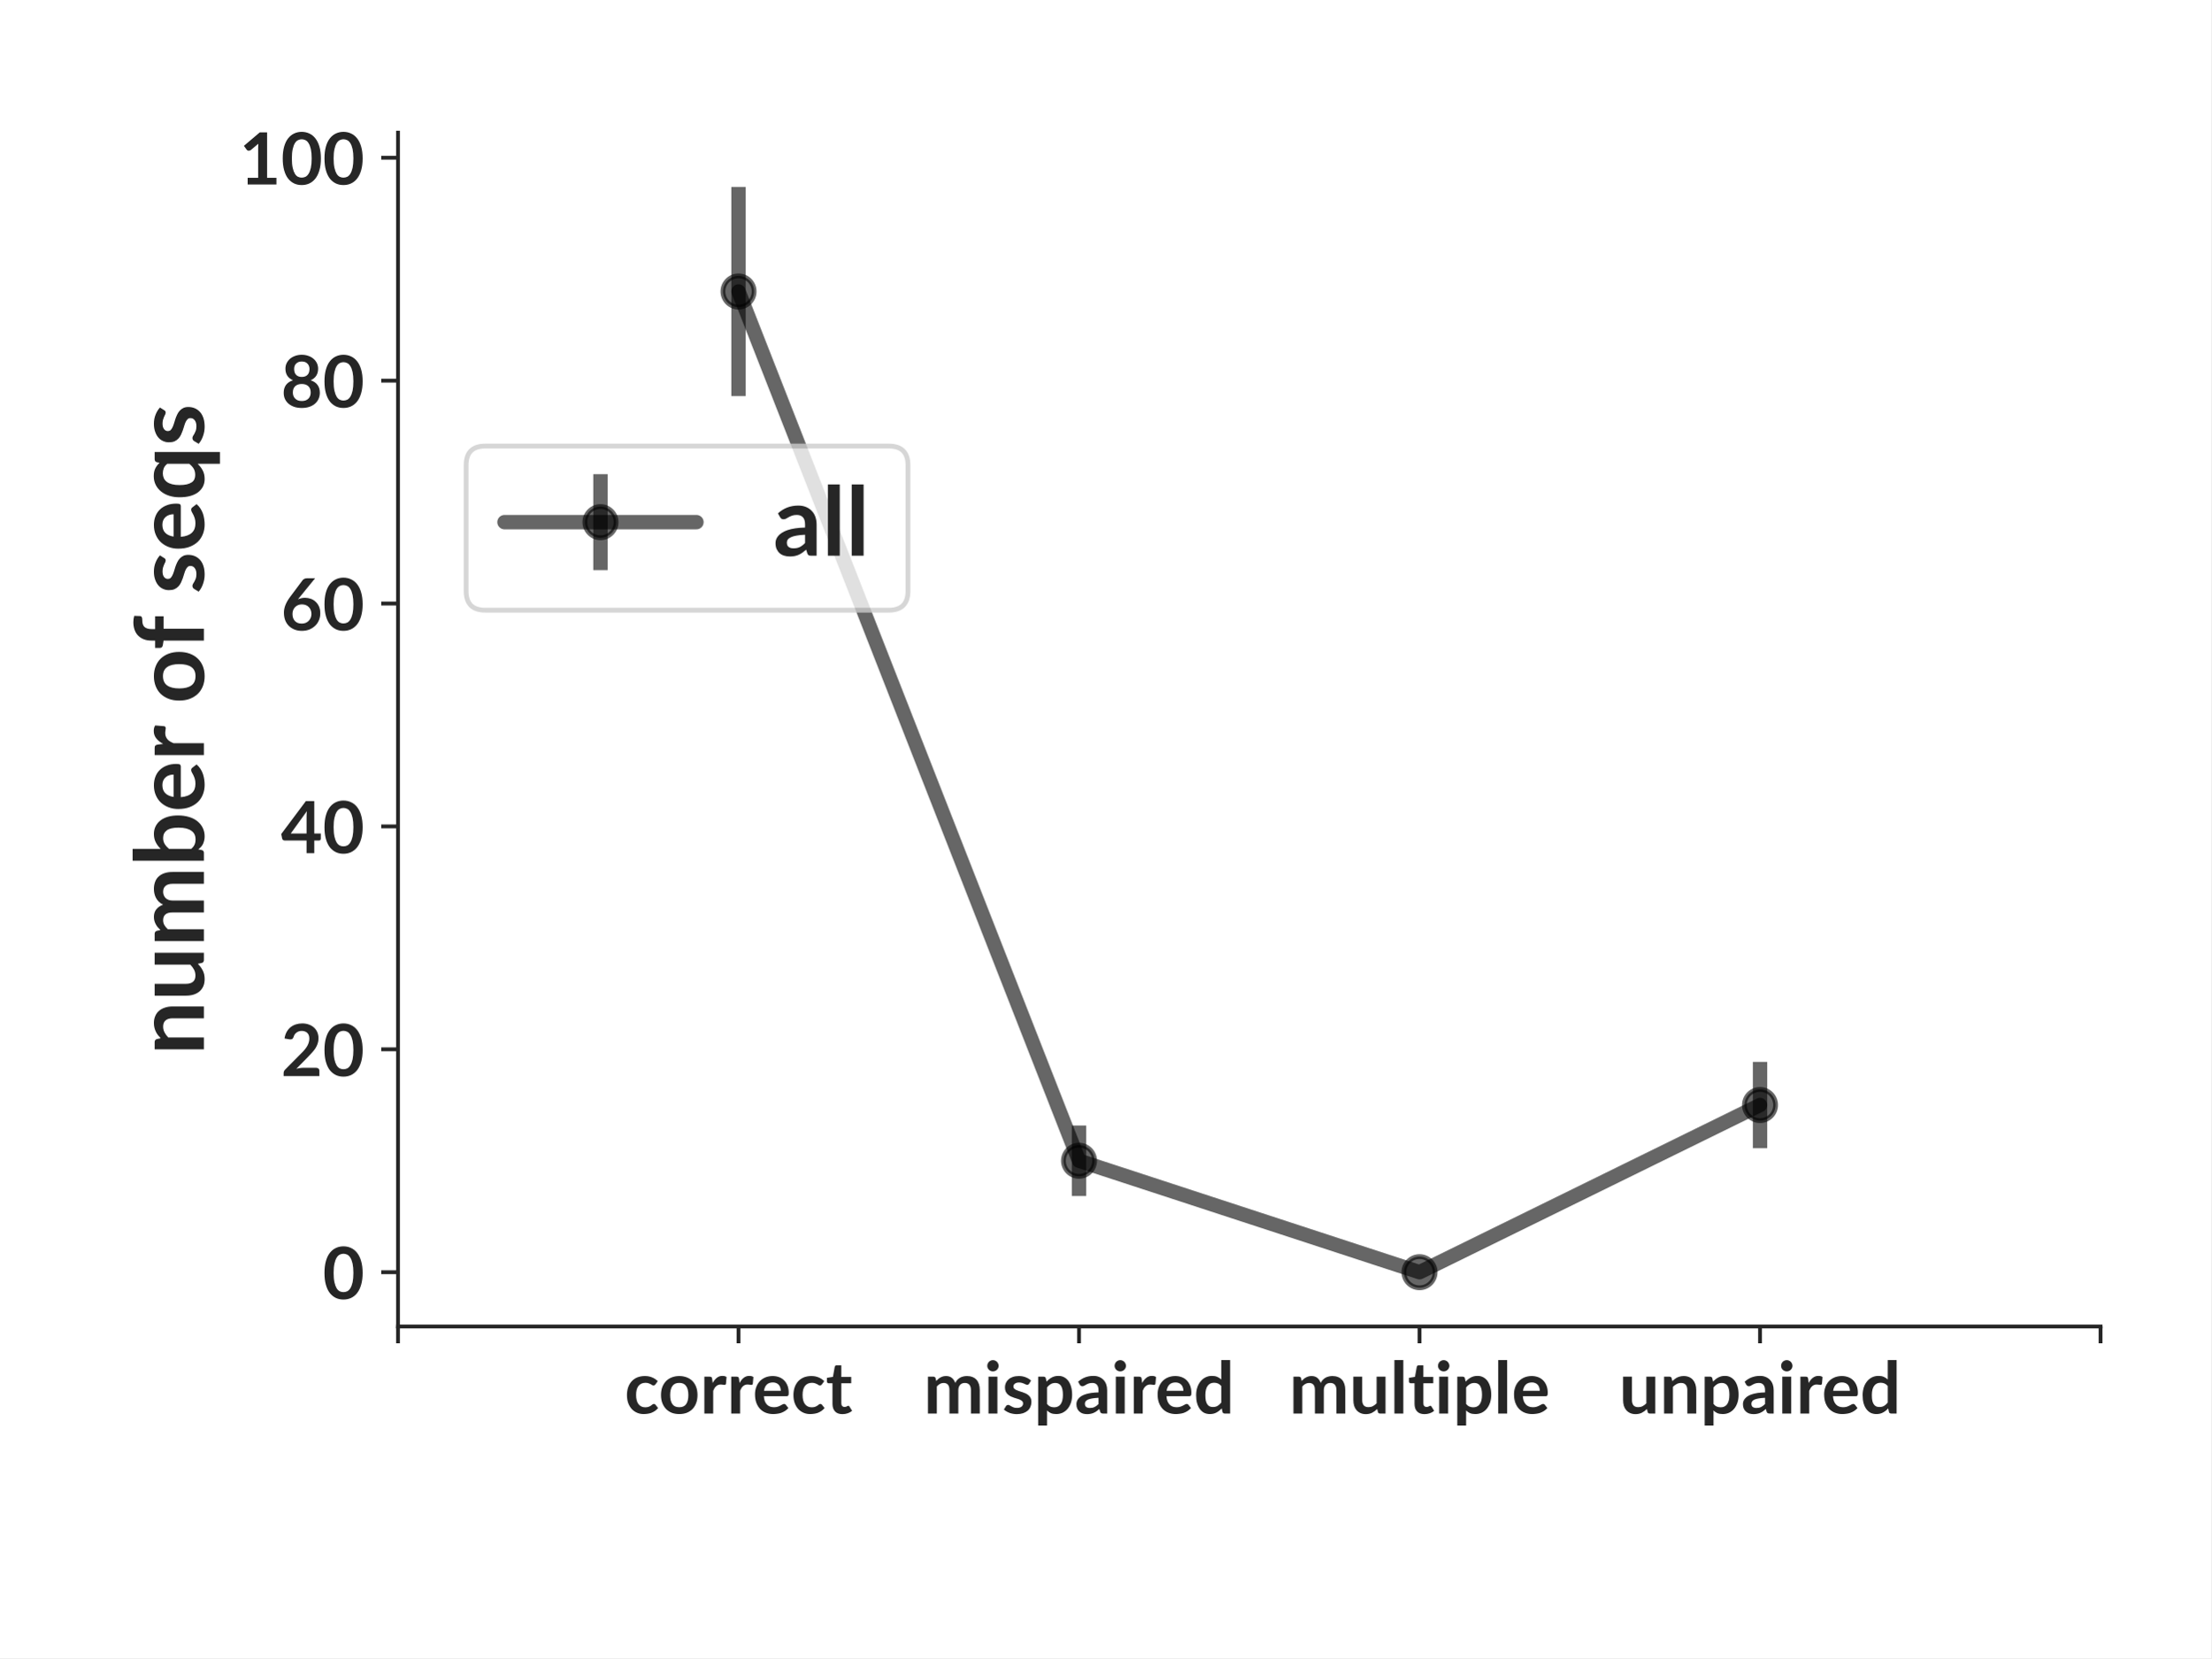
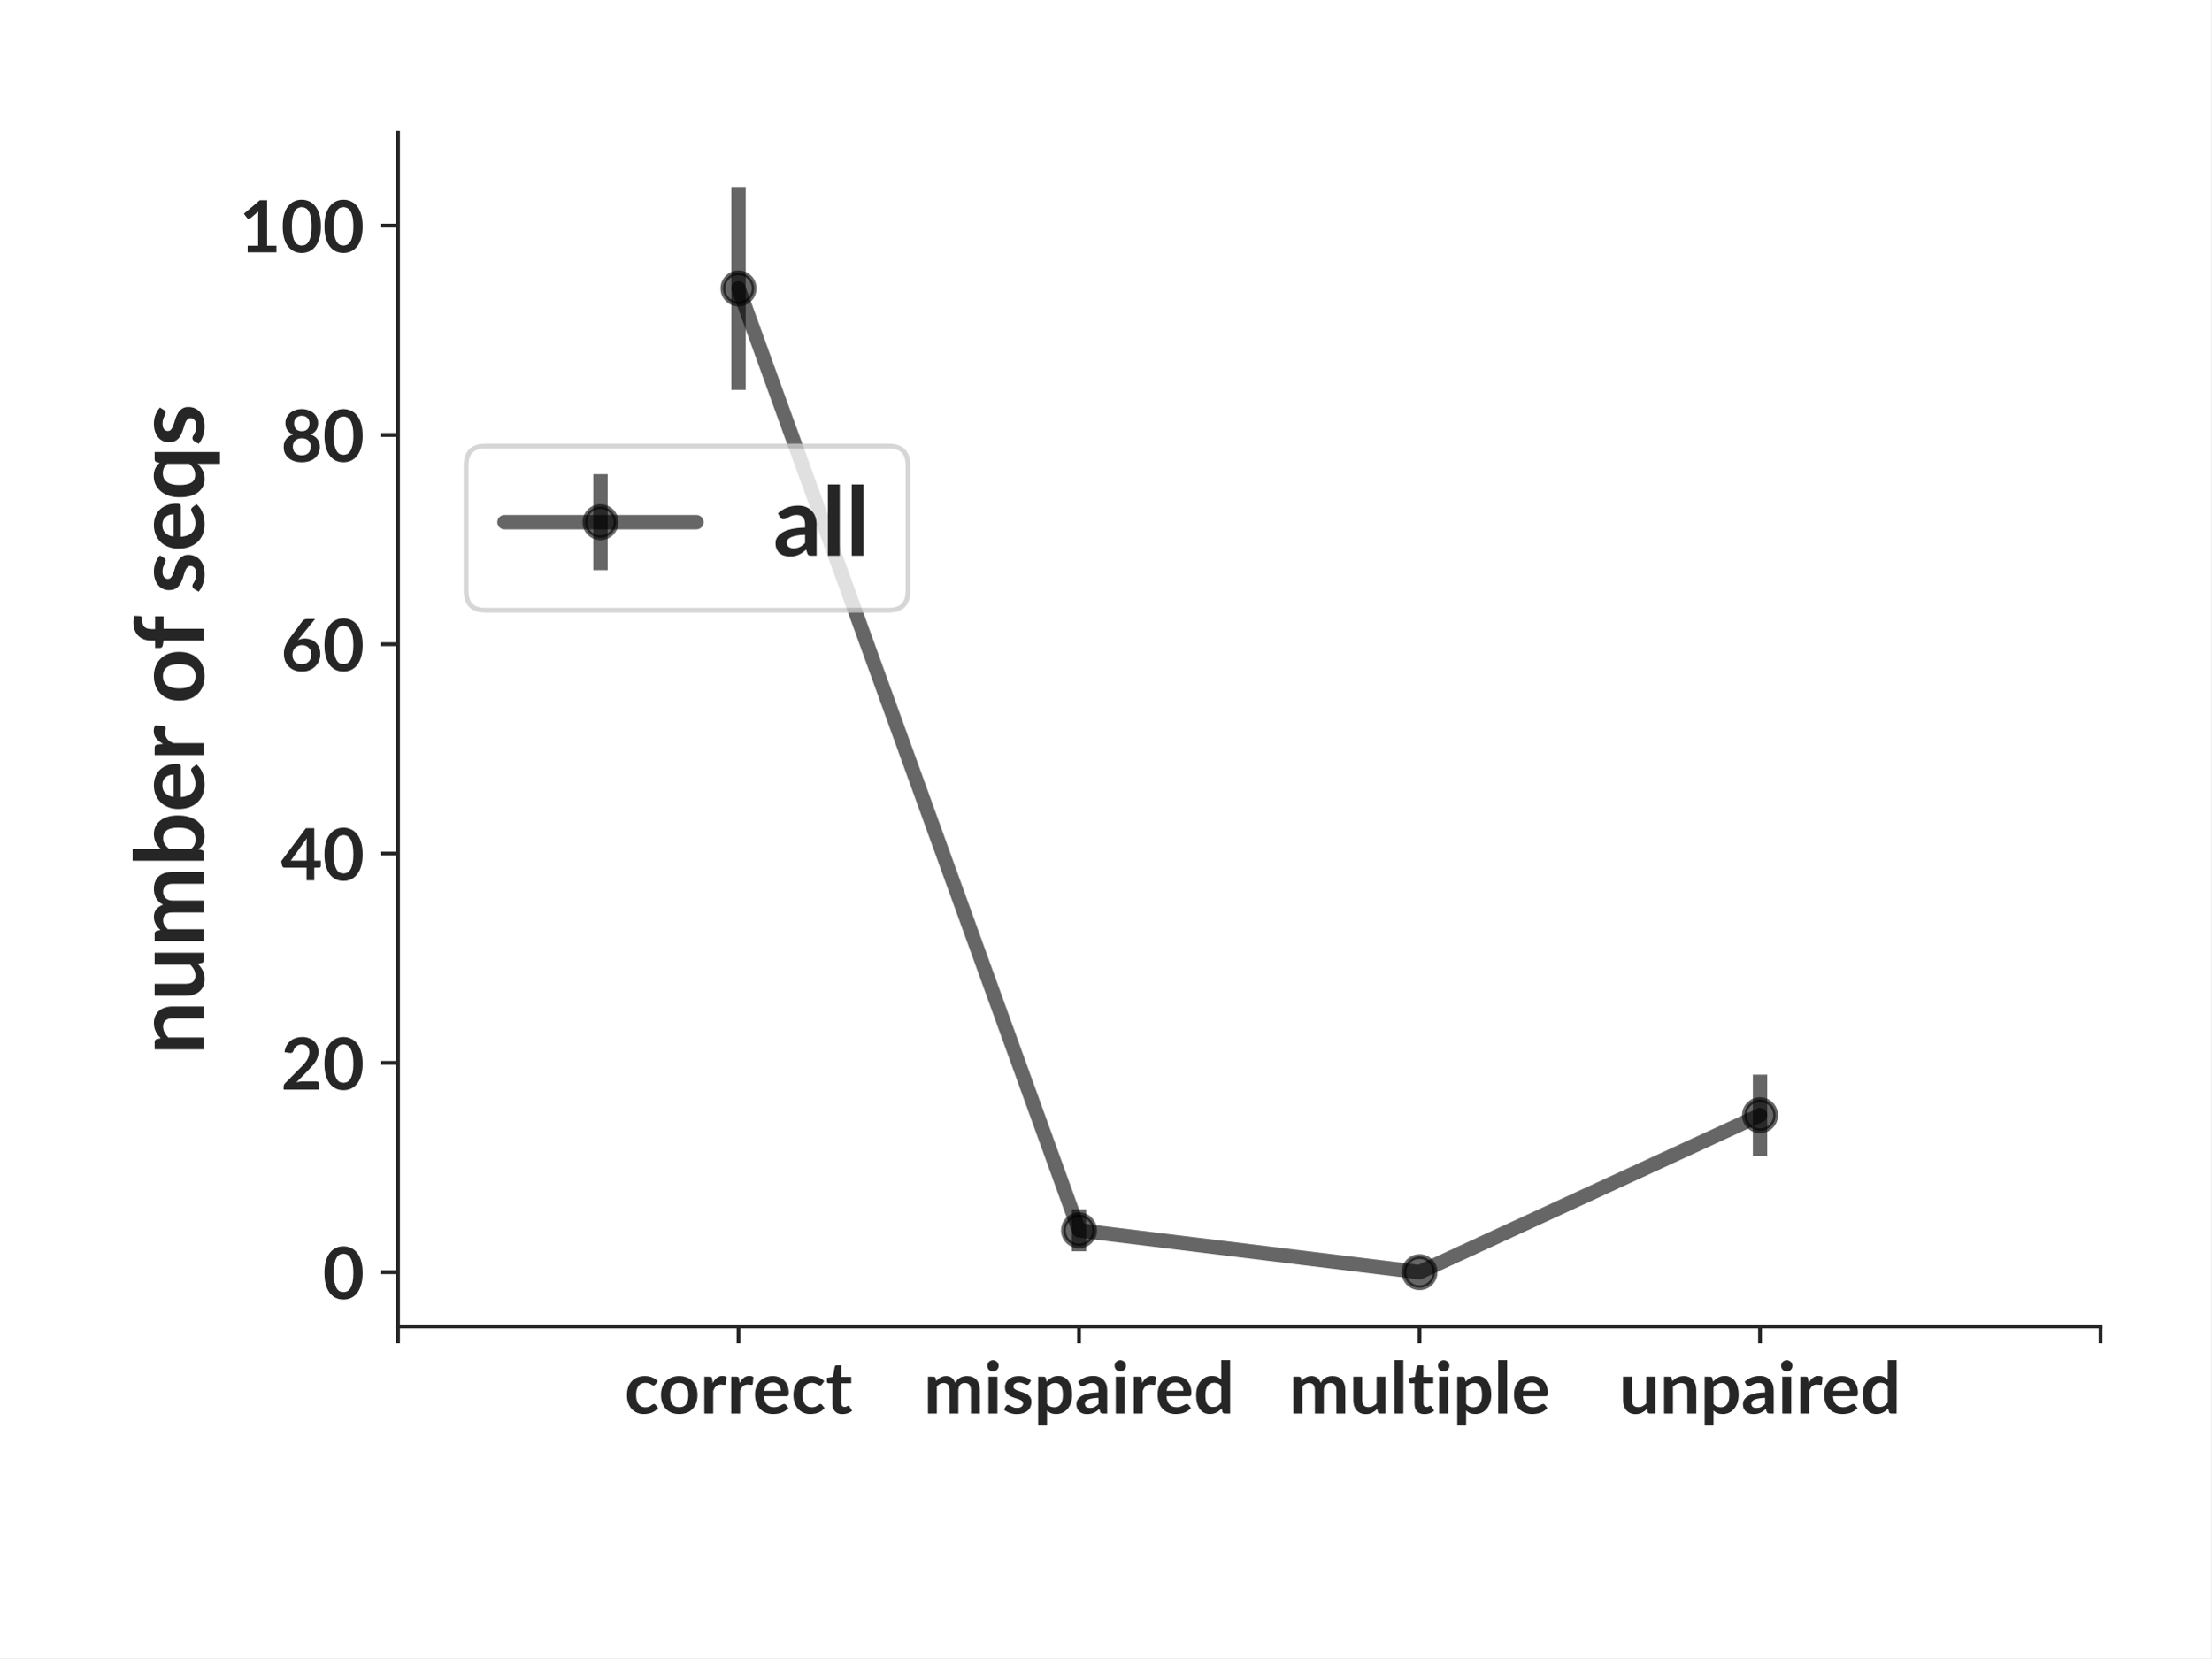
<svg xmlns="http://www.w3.org/2000/svg" xmlns:xlink="http://www.w3.org/1999/xlink" width="460.8pt" height="345.6pt" viewBox="0 0 460.8 345.6" version="1.1">
  <defs>
    <style type="text/css">*{stroke-linejoin: round; stroke-linecap: butt}</style>
  </defs>
  <g id="figure_1">
    <g id="patch_1">
      <path d="M 0 345.6  L 460.8 345.6  L 460.8 0  L 0 0  z " style="fill: #ffffff" />
    </g>
    <g id="axes_1">
      <g id="patch_2">
        <path d="M 82.944 276.48  L 437.76 276.48  L 437.76 27.648  L 82.944 27.648  z " style="fill: #ffffff" />
      </g>
      <g id="matplotlib.axis_1">
        <g id="xtick_1">
          <g id="line2d_1">
            <defs>
-               <path id="mc990e8f510" d="M 0 0  L 0 3.5  " style="stroke: #262626; stroke-width: 0.8" />
+               <path id="mf75c56c380" d="M 0 0  L 0 3.5  " style="stroke: #262626; stroke-width: 0.8" />
            </defs>
            <g>
-               <use xlink:href="#mc990e8f510" x="82.944" y="276.48" style="fill: #262626; stroke: #262626; stroke-width: 0.8" />
+               <use xlink:href="#mf75c56c380" x="82.944" y="276.48" style="fill: #262626; stroke: #262626; stroke-width: 0.8" />
            </g>
          </g>
        </g>
        <g id="xtick_2">
          <g id="line2d_2">
            <g>
-               <use xlink:href="#mc990e8f510" x="153.907" y="276.48" style="fill: #262626; stroke: #262626; stroke-width: 0.8" />
+               <use xlink:href="#mf75c56c380" x="153.907" y="276.48" style="fill: #262626; stroke: #262626; stroke-width: 0.8" />
            </g>
          </g>
          <g id="text_1">
-             <text style="font-weight: 700; font-size: 15px; font-family: 'Lato'; text-anchor: middle; fill: #262626" x="153.907" y="294.625" transform="rotate(-0 153.9072 294.6245)">correct</text>
+             <text style="fill: #262626; font: 700 15px 'Lato'; text-anchor: middle" x="153.907" y="294.625" transform="rotate(-0 153.9072 294.6245)">correct</text>
          </g>
        </g>
        <g id="xtick_3">
          <g id="line2d_3">
            <g>
-               <use xlink:href="#mc990e8f510" x="224.87" y="276.48" style="fill: #262626; stroke: #262626; stroke-width: 0.8" />
+               <use xlink:href="#mf75c56c380" x="224.87" y="276.48" style="fill: #262626; stroke: #262626; stroke-width: 0.8" />
            </g>
          </g>
          <g id="text_2">
-             <text style="font-weight: 700; font-size: 15px; font-family: 'Lato'; text-anchor: middle; fill: #262626" x="224.87" y="294.625" transform="rotate(-0 224.8704 294.6245)">mispaired</text>
+             <text style="fill: #262626; font: 700 15px 'Lato'; text-anchor: middle" x="224.87" y="294.625" transform="rotate(-0 224.8704 294.6245)">mispaired</text>
          </g>
        </g>
        <g id="xtick_4">
          <g id="line2d_4">
            <g>
-               <use xlink:href="#mc990e8f510" x="295.834" y="276.48" style="fill: #262626; stroke: #262626; stroke-width: 0.8" />
+               <use xlink:href="#mf75c56c380" x="295.834" y="276.48" style="fill: #262626; stroke: #262626; stroke-width: 0.8" />
            </g>
          </g>
          <g id="text_3">
-             <text style="font-weight: 700; font-size: 15px; font-family: 'Lato'; text-anchor: middle; fill: #262626" x="295.834" y="294.625" transform="rotate(-0 295.8336 294.6245)">multiple</text>
+             <text style="fill: #262626; font: 700 15px 'Lato'; text-anchor: middle" x="295.834" y="294.625" transform="rotate(-0 295.8336 294.6245)">multiple</text>
          </g>
        </g>
        <g id="xtick_5">
          <g id="line2d_5">
            <g>
-               <use xlink:href="#mc990e8f510" x="366.797" y="276.48" style="fill: #262626; stroke: #262626; stroke-width: 0.8" />
+               <use xlink:href="#mf75c56c380" x="366.797" y="276.48" style="fill: #262626; stroke: #262626; stroke-width: 0.8" />
            </g>
          </g>
          <g id="text_4">
-             <text style="font-weight: 700; font-size: 15px; font-family: 'Lato'; text-anchor: middle; fill: #262626" x="366.797" y="294.625" transform="rotate(-0 366.7968 294.6245)">unpaired</text>
+             <text style="fill: #262626; font: 700 15px 'Lato'; text-anchor: middle" x="366.797" y="294.625" transform="rotate(-0 366.7968 294.6245)">unpaired</text>
          </g>
        </g>
        <g id="xtick_6">
          <g id="line2d_6">
            <g>
-               <use xlink:href="#mc990e8f510" x="437.76" y="276.48" style="fill: #262626; stroke: #262626; stroke-width: 0.8" />
+               <use xlink:href="#mf75c56c380" x="437.76" y="276.48" style="fill: #262626; stroke: #262626; stroke-width: 0.8" />
            </g>
          </g>
        </g>
      </g>
      <g id="matplotlib.axis_2">
        <g id="ytick_1">
          <g id="line2d_7">
            <defs>
-               <path id="m1f12256bc6" d="M 0 0  L -3.5 0  " style="stroke: #262626; stroke-width: 0.8" />
+               <path id="m443d88f2ee" d="M 0 0  L -3.5 0  " style="stroke: #262626; stroke-width: 0.8" />
            </defs>
            <g>
-               <use xlink:href="#m1f12256bc6" x="82.944" y="265.169" style="fill: #262626; stroke: #262626; stroke-width: 0.8" />
+               <use xlink:href="#m443d88f2ee" x="82.944" y="265.169" style="fill: #262626; stroke: #262626; stroke-width: 0.8" />
            </g>
          </g>
          <g id="text_5">
-             <text style="font-weight: 700; font-size: 15px; font-family: 'Lato'; text-anchor: end; fill: #262626" x="75.944" y="270.742" transform="rotate(-0 75.944 270.7417)">0</text>
+             <text style="fill: #262626; font: 700 15px 'Lato'; text-anchor: end" x="75.944" y="270.742" transform="rotate(-0 75.944 270.7417)">0</text>
          </g>
        </g>
        <g id="ytick_2">
          <g id="line2d_8">
            <g>
-               <use xlink:href="#m1f12256bc6" x="82.944" y="218.71" style="fill: #262626; stroke: #262626; stroke-width: 0.8" />
+               <use xlink:href="#m443d88f2ee" x="82.944" y="221.54" style="fill: #262626; stroke: #262626; stroke-width: 0.8" />
            </g>
          </g>
          <g id="text_6">
-             <text style="font-weight: 700; font-size: 15px; font-family: 'Lato'; text-anchor: end; fill: #262626" x="75.944" y="224.283" transform="rotate(-0 75.944 224.2827)">20</text>
+             <text style="fill: #262626; font: 700 15px 'Lato'; text-anchor: end" x="75.944" y="227.112" transform="rotate(-0 75.944 227.1118)">20</text>
          </g>
        </g>
        <g id="ytick_3">
          <g id="line2d_9">
            <g>
-               <use xlink:href="#m1f12256bc6" x="82.944" y="172.251" style="fill: #262626; stroke: #262626; stroke-width: 0.8" />
+               <use xlink:href="#m443d88f2ee" x="82.944" y="177.91" style="fill: #262626; stroke: #262626; stroke-width: 0.8" />
            </g>
          </g>
          <g id="text_7">
-             <text style="font-weight: 700; font-size: 15px; font-family: 'Lato'; text-anchor: end; fill: #262626" x="75.944" y="177.824" transform="rotate(-0 75.944 177.8237)">40</text>
+             <text style="fill: #262626; font: 700 15px 'Lato'; text-anchor: end" x="75.944" y="183.482" transform="rotate(-0 75.944 183.4819)">40</text>
          </g>
        </g>
        <g id="ytick_4">
          <g id="line2d_10">
            <g>
-               <use xlink:href="#m1f12256bc6" x="82.944" y="125.792" style="fill: #262626; stroke: #262626; stroke-width: 0.8" />
+               <use xlink:href="#m443d88f2ee" x="82.944" y="134.28" style="fill: #262626; stroke: #262626; stroke-width: 0.8" />
            </g>
          </g>
          <g id="text_8">
-             <text style="font-weight: 700; font-size: 15px; font-family: 'Lato'; text-anchor: end; fill: #262626" x="75.944" y="131.365" transform="rotate(-0 75.944 131.3647)">60</text>
+             <text style="fill: #262626; font: 700 15px 'Lato'; text-anchor: end" x="75.944" y="139.852" transform="rotate(-0 75.944 139.852)">60</text>
          </g>
        </g>
        <g id="ytick_5">
          <g id="line2d_11">
            <g>
-               <use xlink:href="#m1f12256bc6" x="82.944" y="79.333" style="fill: #262626; stroke: #262626; stroke-width: 0.8" />
+               <use xlink:href="#m443d88f2ee" x="82.944" y="90.65" style="fill: #262626; stroke: #262626; stroke-width: 0.8" />
            </g>
          </g>
          <g id="text_9">
-             <text style="font-weight: 700; font-size: 15px; font-family: 'Lato'; text-anchor: end; fill: #262626" x="75.944" y="84.906" transform="rotate(-0 75.944 84.90563)">80</text>
+             <text style="fill: #262626; font: 700 15px 'Lato'; text-anchor: end" x="75.944" y="96.222" transform="rotate(-0 75.944 96.22212)">80</text>
          </g>
        </g>
        <g id="ytick_6">
          <g id="line2d_12">
            <g>
-               <use xlink:href="#m1f12256bc6" x="82.944" y="32.874" style="fill: #262626; stroke: #262626; stroke-width: 0.8" />
+               <use xlink:href="#m443d88f2ee" x="82.944" y="47.02" style="fill: #262626; stroke: #262626; stroke-width: 0.8" />
            </g>
          </g>
          <g id="text_10">
-             <text style="font-weight: 700; font-size: 15px; font-family: 'Lato'; text-anchor: end; fill: #262626" x="75.944" y="38.447" transform="rotate(-0 75.944 38.44661)">100</text>
+             <text style="fill: #262626; font: 700 15px 'Lato'; text-anchor: end" x="75.944" y="52.592" transform="rotate(-0 75.944 52.59222)">100</text>
          </g>
        </g>
        <g id="text_11">
-           <text style="font-weight: 700; font-size: 20px; font-family: 'Lato'; text-anchor: middle; fill: #262626" x="42.494" y="152.064" transform="rotate(-90 42.494 152.064)">number of seqs</text>
+           <text style="fill: #262626; font: 700 20px 'Lato'; text-anchor: middle" x="42.494" y="152.064" transform="rotate(-90 42.494 152.064)">number of seqs</text>
        </g>
      </g>
      <g id="LineCollection_1">
-         <path d="M 153.907 82.541  L 153.907 38.959  " clip-path="url(#p496c1ec36e)" style="fill: none; stroke: #000000; stroke-opacity: 0.6; stroke-width: 3" />
-         <path d="M 224.87 249.286  L 224.87 234.594  " clip-path="url(#p496c1ec36e)" style="fill: none; stroke: #000000; stroke-opacity: 0.6; stroke-width: 3" />
-         <path d="M 295.834 265.169  L 295.834 265.169  " clip-path="url(#p496c1ec36e)" style="fill: none; stroke: #000000; stroke-opacity: 0.6; stroke-width: 3" />
-         <path d="M 366.797 239.322  L 366.797 221.328  " clip-path="url(#p496c1ec36e)" style="fill: none; stroke: #000000; stroke-opacity: 0.6; stroke-width: 3" />
+         <path d="M 153.907 81.259  L 153.907 38.959  " clip-path="url(#p2c22af72a3)" style="fill: none; stroke: #000000; stroke-opacity: 0.6; stroke-width: 3" />
+         <path d="M 224.87 260.806  L 224.87 252.08  " clip-path="url(#p2c22af72a3)" style="fill: none; stroke: #000000; stroke-opacity: 0.6; stroke-width: 3" />
+         <path d="M 295.834 265.169  L 295.834 265.169  " clip-path="url(#p2c22af72a3)" style="fill: none; stroke: #000000; stroke-opacity: 0.6; stroke-width: 3" />
+         <path d="M 366.797 240.896  L 366.797 223.998  " clip-path="url(#p2c22af72a3)" style="fill: none; stroke: #000000; stroke-opacity: 0.6; stroke-width: 3" />
      </g>
      <g id="line2d_13">
-         <path d="M 153.907 60.75  L 224.87 241.94  L 295.834 265.169  L 366.797 230.325  " clip-path="url(#p496c1ec36e)" style="fill: none; stroke: #000000; stroke-opacity: 0.6; stroke-width: 3; stroke-linecap: round" />
+         <path d="M 153.907 60.109  L 224.87 256.443  L 295.834 265.169  L 366.797 232.447  " clip-path="url(#p2c22af72a3)" style="fill: none; stroke: #000000; stroke-opacity: 0.6; stroke-width: 3; stroke-linecap: round" />
        <defs>
-           <path id="m3fcaabd0cd" d="M 0 3.25  C 0.862 3.25 1.689 2.908 2.298 2.298  C 2.908 1.689 3.25 0.862 3.25 0  C 3.25 -0.862 2.908 -1.689 2.298 -2.298  C 1.689 -2.908 0.862 -3.25 0 -3.25  C -0.862 -3.25 -1.689 -2.908 -2.298 -2.298  C -2.908 -1.689 -3.25 -0.862 -3.25 0  C -3.25 0.862 -2.908 1.689 -2.298 2.298  C -1.689 2.908 -0.862 3.25 0 3.25  z " style="stroke: #000000; stroke-opacity: 0.6" />
+           <path id="mc5efd89ef5" d="M 0 3.25  C 0.862 3.25 1.689 2.908 2.298 2.298  C 2.908 1.689 3.25 0.862 3.25 0  C 3.25 -0.862 2.908 -1.689 2.298 -2.298  C 1.689 -2.908 0.862 -3.25 0 -3.25  C -0.862 -3.25 -1.689 -2.908 -2.298 -2.298  C -2.908 -1.689 -3.25 -0.862 -3.25 0  C -3.25 0.862 -2.908 1.689 -2.298 2.298  C -1.689 2.908 -0.862 3.25 0 3.25  z " style="stroke: #000000; stroke-opacity: 0.6" />
        </defs>
-         <g clip-path="url(#p496c1ec36e)">
-           <use xlink:href="#m3fcaabd0cd" x="153.907" y="60.75" style="fill-opacity: 0.6; stroke: #000000; stroke-opacity: 0.6" />
-           <use xlink:href="#m3fcaabd0cd" x="224.87" y="241.94" style="fill-opacity: 0.6; stroke: #000000; stroke-opacity: 0.6" />
-           <use xlink:href="#m3fcaabd0cd" x="295.834" y="265.169" style="fill-opacity: 0.6; stroke: #000000; stroke-opacity: 0.6" />
-           <use xlink:href="#m3fcaabd0cd" x="366.797" y="230.325" style="fill-opacity: 0.6; stroke: #000000; stroke-opacity: 0.6" />
+         <g clip-path="url(#p2c22af72a3)">
+           <use xlink:href="#mc5efd89ef5" x="153.907" y="60.109" style="fill-opacity: 0.6; stroke: #000000; stroke-opacity: 0.6" />
+           <use xlink:href="#mc5efd89ef5" x="224.87" y="256.443" style="fill-opacity: 0.6; stroke: #000000; stroke-opacity: 0.6" />
+           <use xlink:href="#mc5efd89ef5" x="295.834" y="265.169" style="fill-opacity: 0.6; stroke: #000000; stroke-opacity: 0.6" />
+           <use xlink:href="#mc5efd89ef5" x="366.797" y="232.447" style="fill-opacity: 0.6; stroke: #000000; stroke-opacity: 0.6" />
        </g>
      </g>
      <g id="patch_3">
        <path d="M 82.944 276.48  L 82.944 27.648  " style="fill: none; stroke: #262626; stroke-width: 0.8; stroke-linejoin: miter; stroke-linecap: square" />
      </g>
      <g id="patch_4">
        <path d="M 82.944 276.48  L 437.76 276.48  " style="fill: none; stroke: #262626; stroke-width: 0.8; stroke-linejoin: miter; stroke-linecap: square" />
      </g>
      <g id="legend_1">
        <g id="patch_5">
          <path d="M 101.137 127.181  L 185.224 127.181  Q 189.224 127.181 189.224 123.181  L 189.224 96.971  Q 189.224 92.971 185.224 92.971  L 101.137 92.971  Q 97.137 92.971 97.137 96.971  L 97.137 123.181  Q 97.137 127.181 101.137 127.181  z " style="fill: #ffffff; opacity: 0.8; stroke: #cccccc; stroke-linejoin: miter" />
        </g>
        <g id="LineCollection_2">
          <path d="M 125.137 118.831  L 125.137 98.831  " style="fill: none; stroke: #000000; stroke-opacity: 0.6; stroke-width: 3" />
        </g>
        <g id="line2d_14">
          <path d="M 105.137 108.831  L 145.137 108.831  " style="fill: none; stroke: #000000; stroke-opacity: 0.6; stroke-width: 3; stroke-linecap: round" />
        </g>
        <g id="line2d_15">
          <g>
-             <use xlink:href="#m3fcaabd0cd" x="125.137" y="108.831" style="fill-opacity: 0.6; stroke: #000000; stroke-opacity: 0.6" />
+             <use xlink:href="#mc5efd89ef5" x="125.137" y="108.831" style="fill-opacity: 0.6; stroke: #000000; stroke-opacity: 0.6" />
          </g>
        </g>
        <g id="text_12">
-           <text style="font-weight: 700; font-size: 20px; font-family: 'Lato'; text-anchor: start; fill: #262626" x="161.137" y="115.831" transform="rotate(-0 161.1366 115.8308)">all</text>
+           <text style="fill: #262626; font: 700 20px 'Lato'; text-anchor: start" x="161.137" y="115.831" transform="rotate(-0 161.1366 115.8308)">all</text>
        </g>
      </g>
    </g>
  </g>
  <defs>
-     <clipPath id="p496c1ec36e">
+     <clipPath id="p2c22af72a3">
      <rect x="82.944" y="27.648" width="354.816" height="248.832" />
    </clipPath>
  </defs>
</svg>
